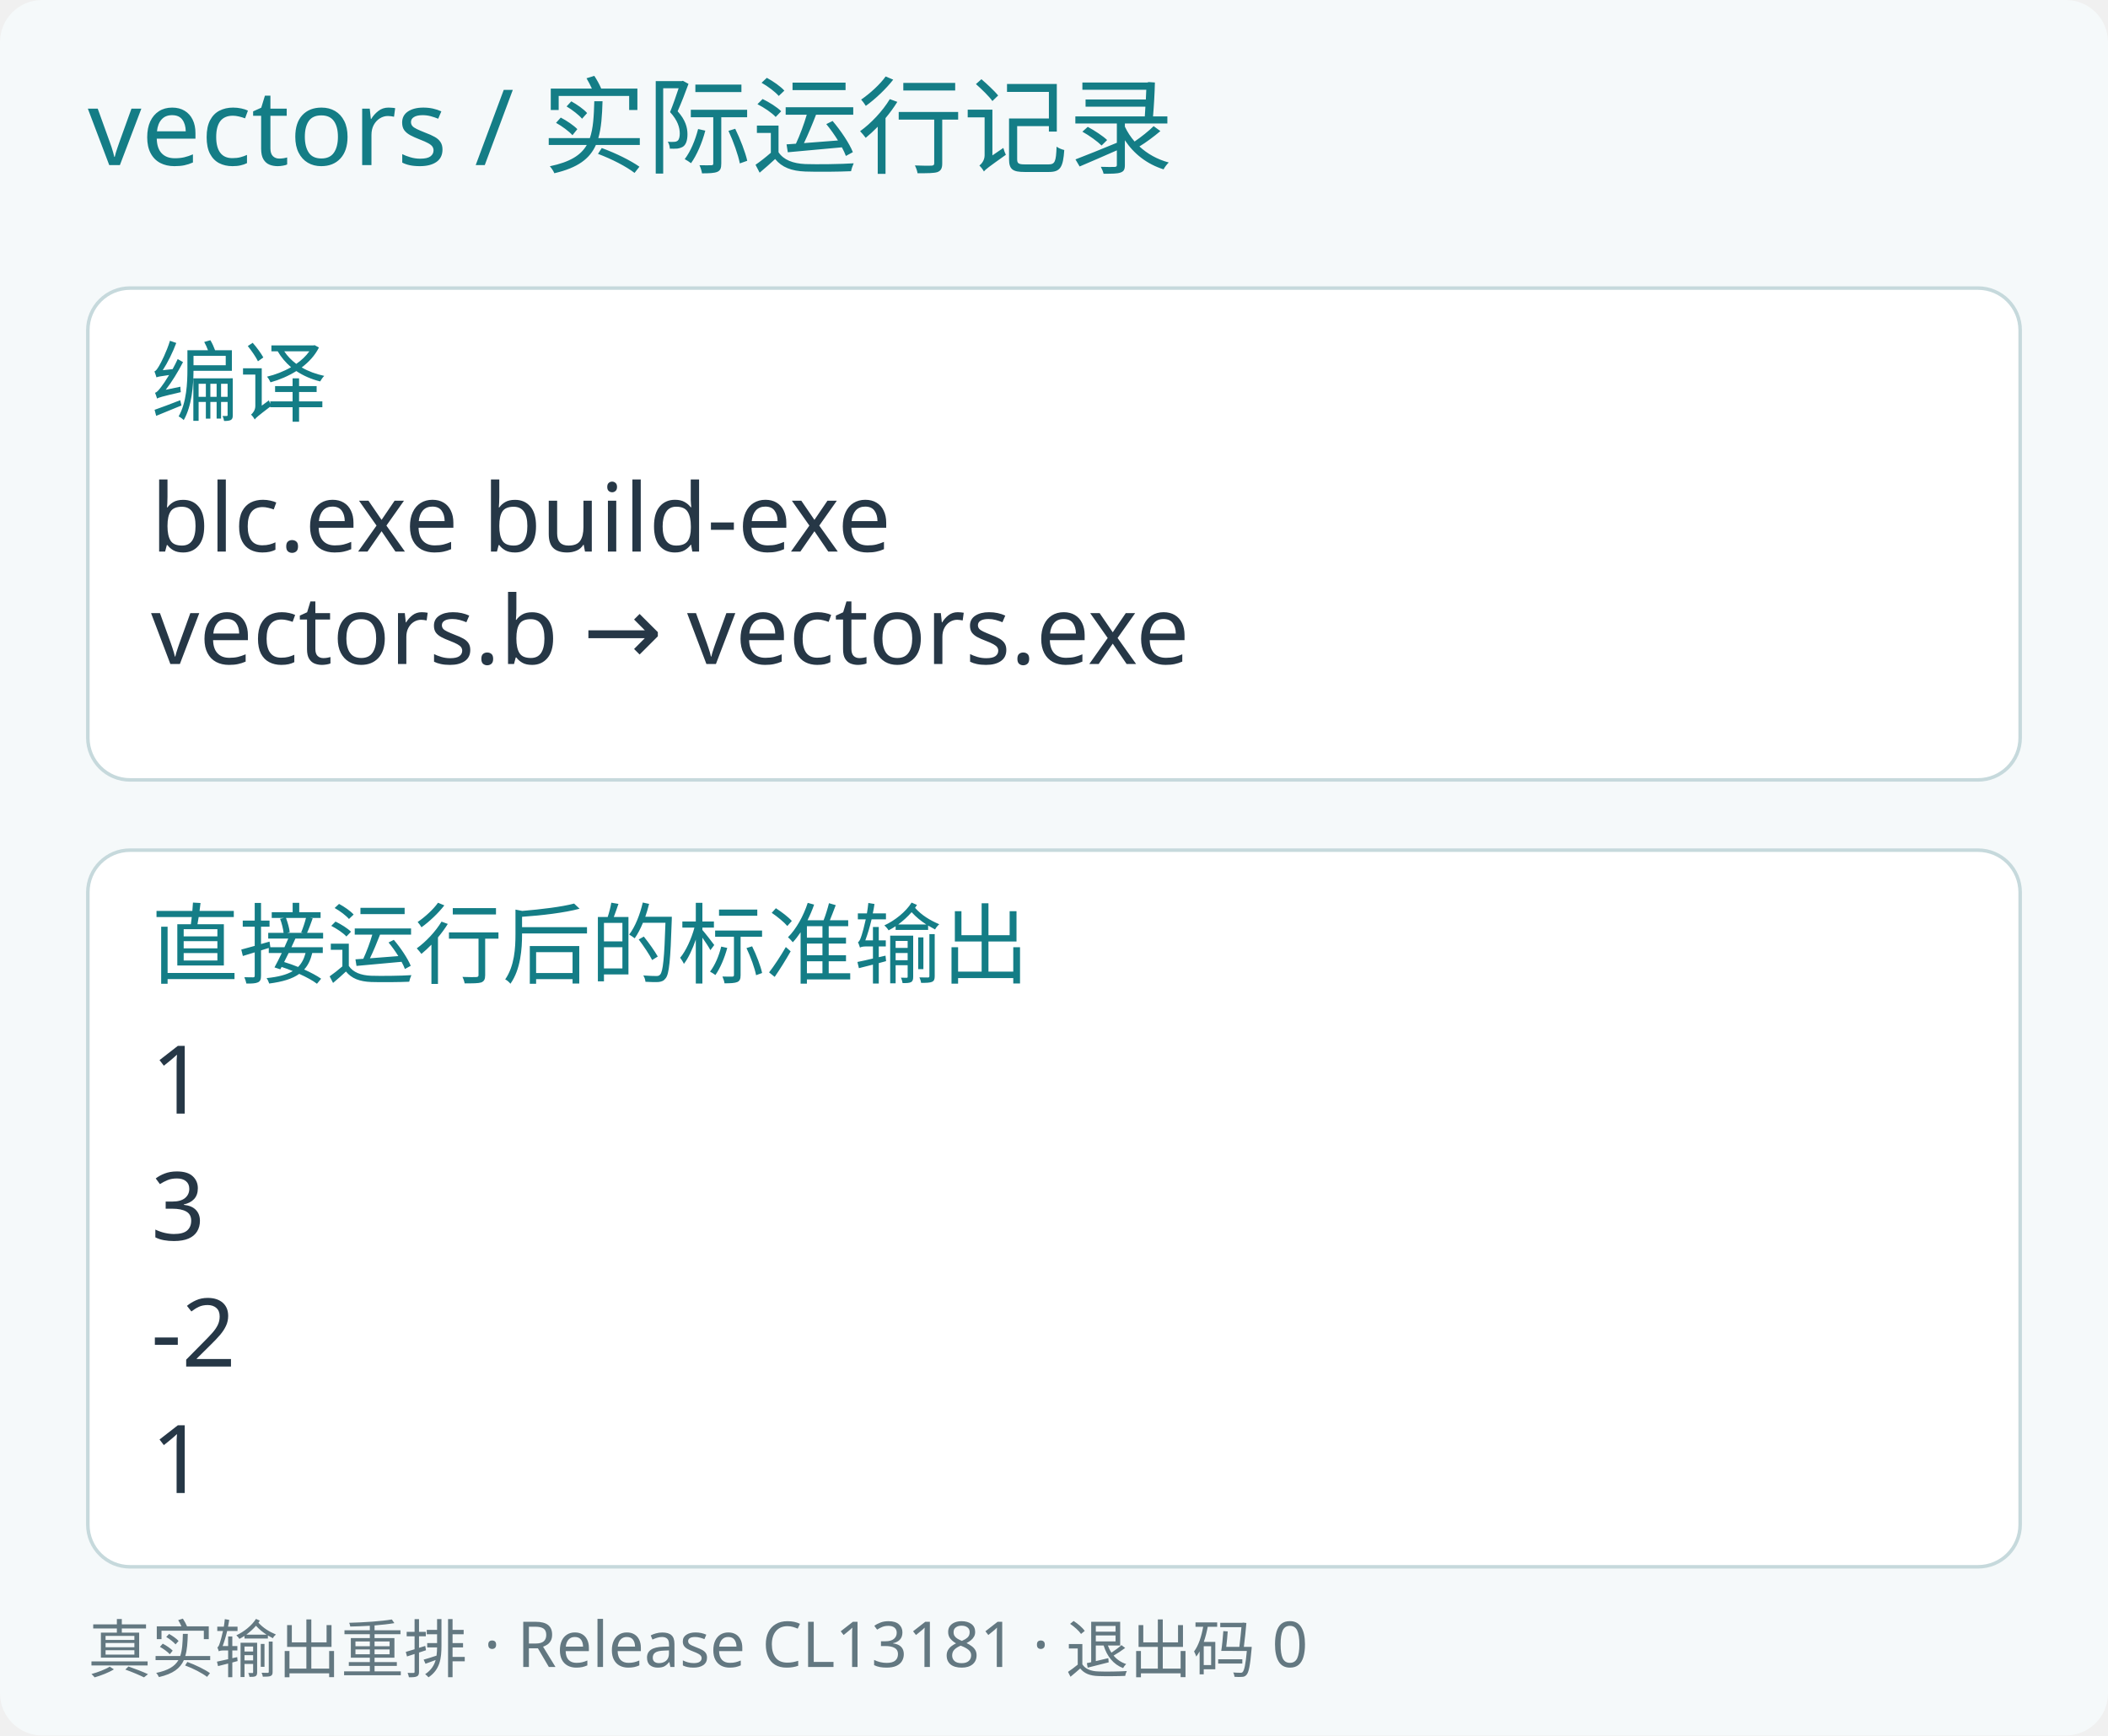
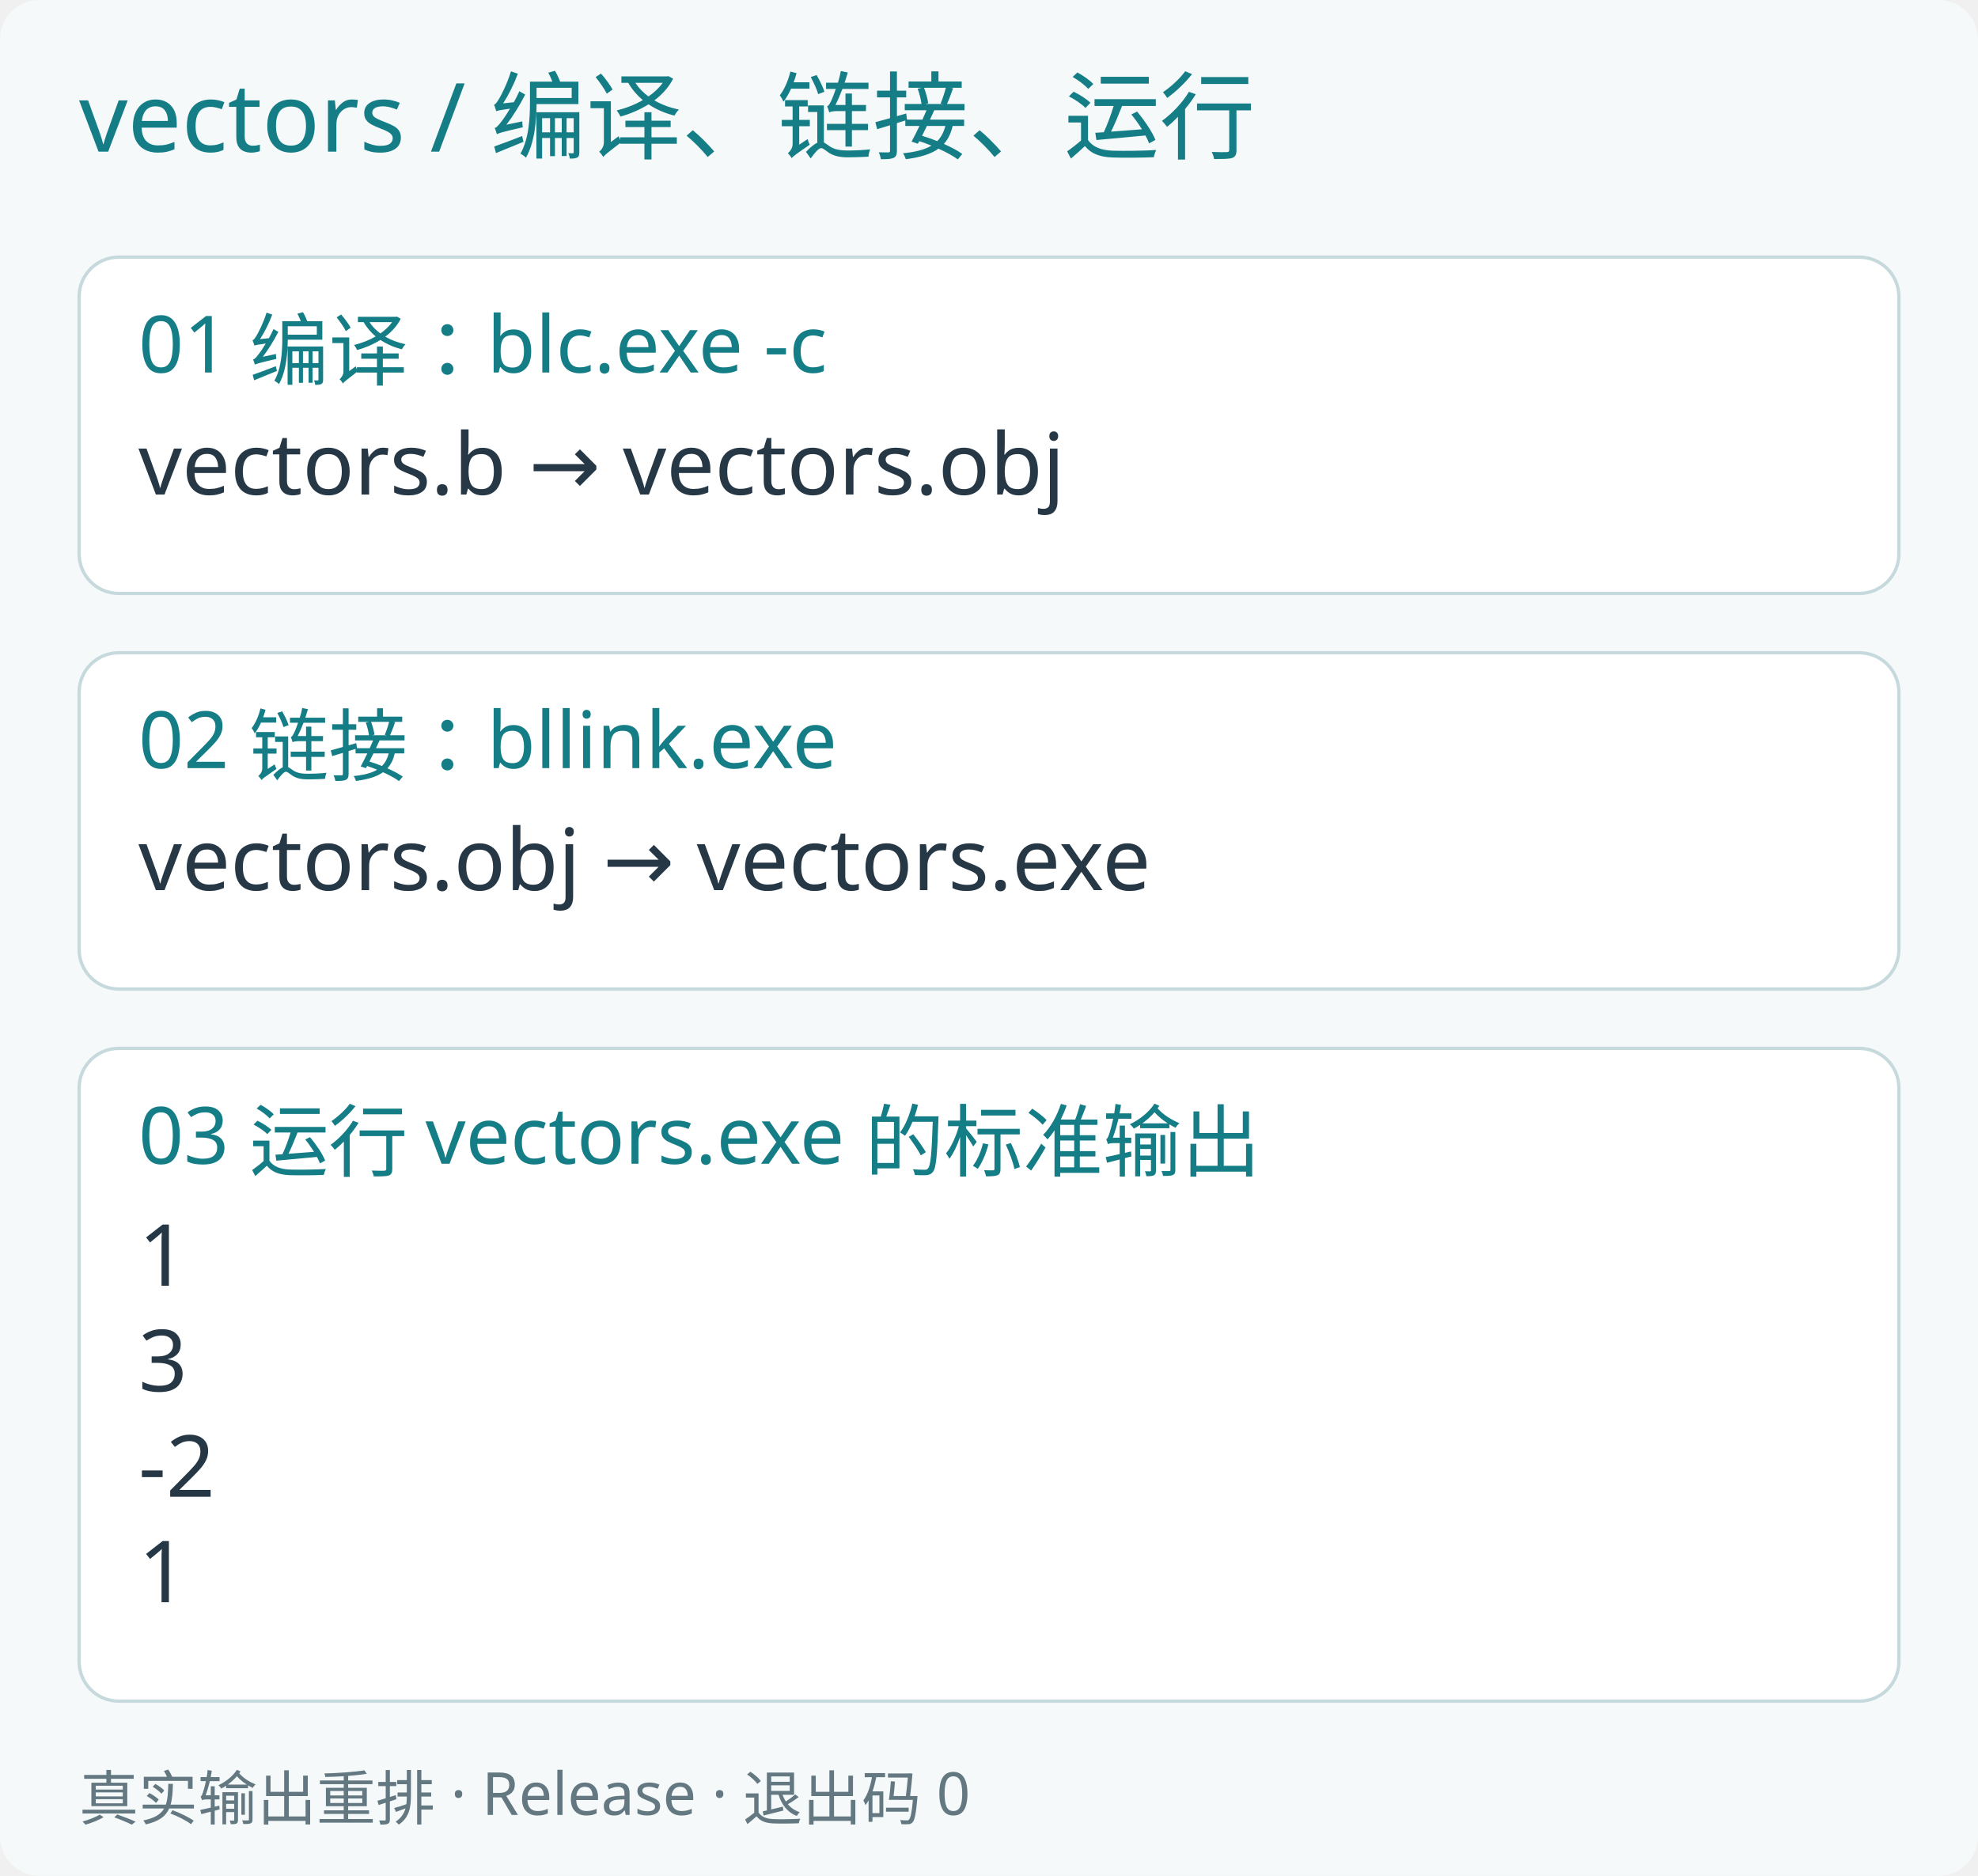
- <svg xmlns="http://www.w3.org/2000/svg" width="600" height="494">
-   <rect width="600" height="494" rx="12" fill="#f5f9fa" />
-   <text x="25" y="47" font-family="SimHei" font-size="30" fill="#147d86">vectors / 实际运行记录</text>
-   <rect x="25" y="82" width="550" height="140" rx="12" fill="white" stroke="#c6d9dc" />
-   <text x="43" y="118" font-family="SimHei" font-size="25" fill="#147d86">编译</text>
-   <text x="43" y="157" font-family="SimHei" font-size="27" fill="#263746">blc.exe build-exe</text>
-   <text x="43" y="189" font-family="SimHei" font-size="27" fill="#263746">vectors.b → vectors.exe</text>
-   <rect x="25" y="242" width="550" height="204" rx="12" fill="white" stroke="#c6d9dc" />
-   <text x="43" y="278" font-family="SimHei" font-size="25" fill="#147d86">直接运行后的标准输出</text>
-   <text x="43" y="317" font-family="SimHei" font-size="27" fill="#263746">1</text>
-   <text x="43" y="353" font-family="SimHei" font-size="27" fill="#263746">3</text>
-   <text x="43" y="389" font-family="SimHei" font-size="27" fill="#263746">-2</text>
-   <text x="43" y="425" font-family="SimHei" font-size="27" fill="#263746">1</text>
-   <text x="25" y="476" font-family="SimHei" font-size="18" fill="#637881">真实输出重排 · Release CL13181 · 退出码 0</text>
+ <svg xmlns="http://www.w3.org/2000/svg" width="600" height="569">
+   <rect width="600" height="569" rx="12" fill="#f5f9fa" />
+   <text x="24" y="46" font-family="SimHei" font-size="29" fill="#147d86">vectors / 编译、链接、运行</text>
+   <rect x="24" y="78" width="552" height="102" rx="12" fill="white" stroke="#c6d9dc" />
+   <text x="42" y="113" font-family="SimHei" font-size="24" fill="#147d86">01 编译：blc.exe -c</text>
+   <text x="42" y="150" font-family="SimHei" font-size="26" fill="#263746">vectors.b → vectors.obj</text>
+   <rect x="24" y="198" width="552" height="102" rx="12" fill="white" stroke="#c6d9dc" />
+   <text x="42" y="233" font-family="SimHei" font-size="24" fill="#147d86">02 链接：bllink.exe</text>
+   <text x="42" y="270" font-family="SimHei" font-size="26" fill="#263746">vectors.obj → vectors.exe</text>
+   <rect x="24" y="318" width="552" height="198" rx="12" fill="white" stroke="#c6d9dc" />
+   <text x="42" y="353" font-family="SimHei" font-size="24" fill="#147d86">03 运行 vectors.exe 的标准输出</text>
+   <text x="42" y="390" font-family="SimHei" font-size="26" fill="#263746">1</text>
+   <text x="42" y="422" font-family="SimHei" font-size="26" fill="#263746">3</text>
+   <text x="42" y="454" font-family="SimHei" font-size="26" fill="#263746">-2</text>
+   <text x="42" y="486" font-family="SimHei" font-size="26" fill="#263746">1</text>
+   <text x="24" y="552" font-family="SimHei" font-size="18" fill="#637881">真实输出重排 · Release · 退出码 0</text>
</svg>
